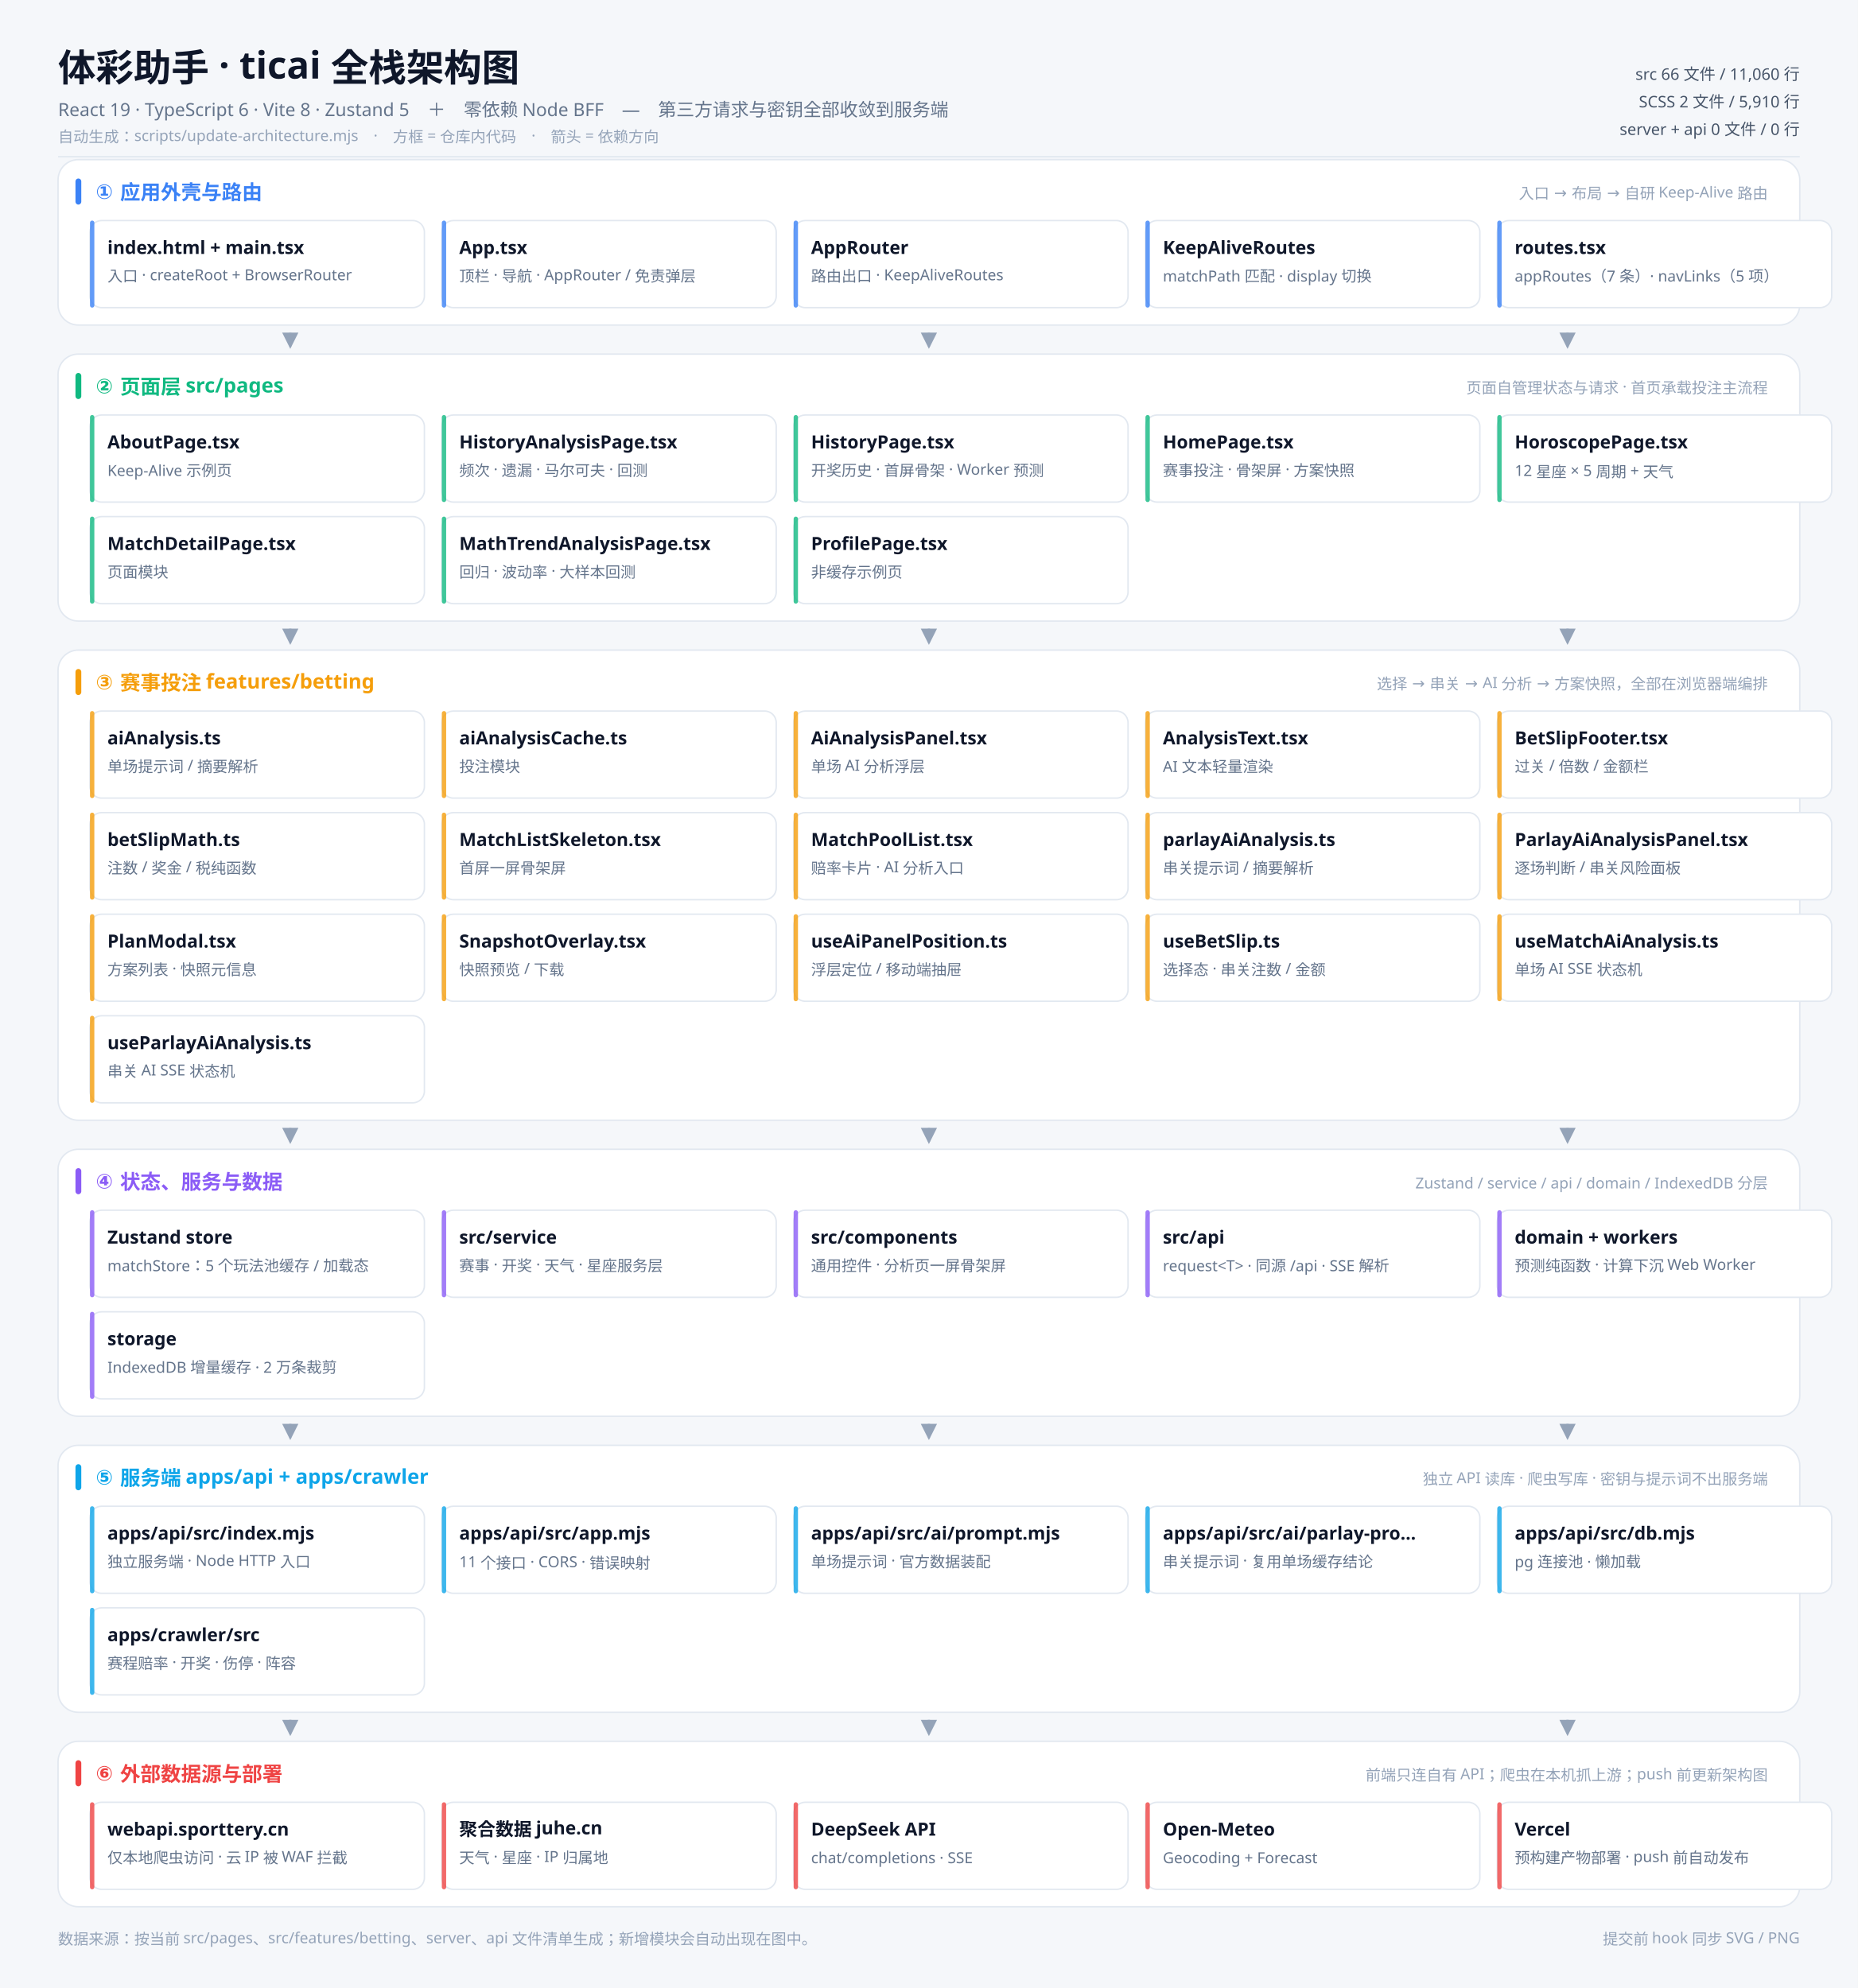
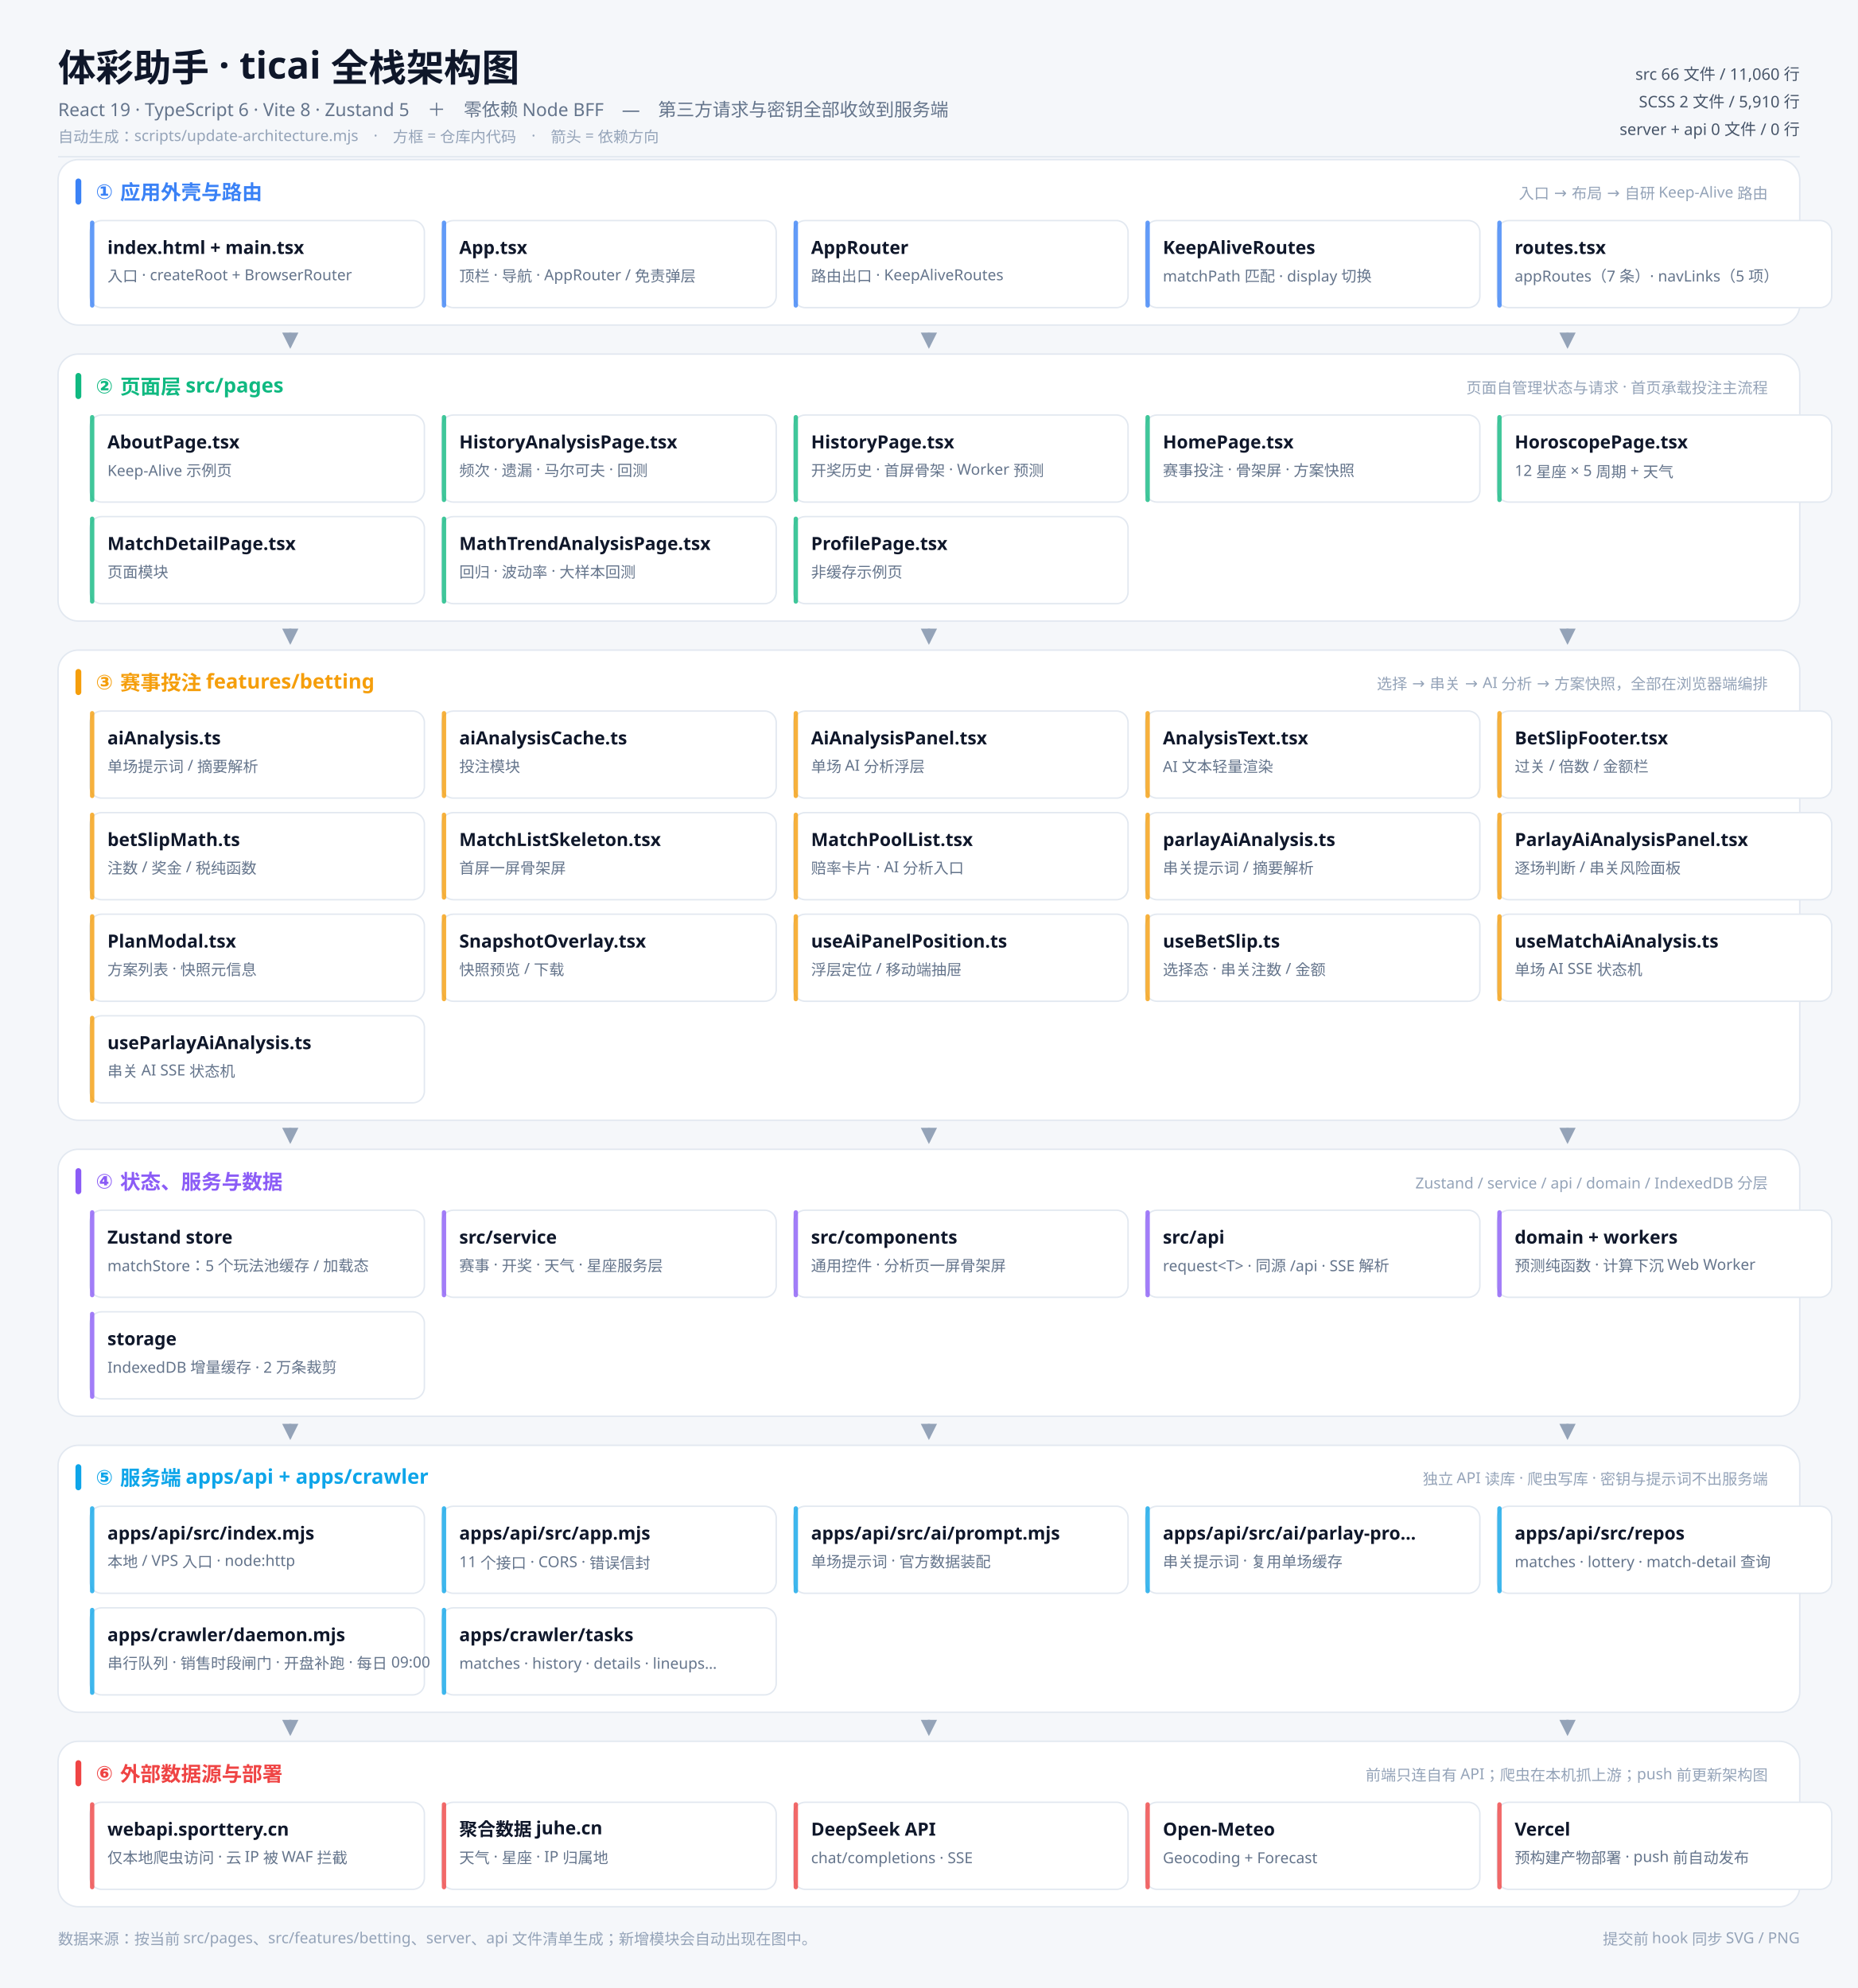
<svg xmlns="http://www.w3.org/2000/svg" viewBox="0 0 1280 1370" width="1280" height="1370" font-family="'Microsoft YaHei','PingFang SC','Noto Sans SC','Segoe UI',sans-serif">
  <defs>
    <marker id="ar" viewBox="0 0 8 8" refX="7" refY="4" markerWidth="7" markerHeight="7" orient="auto-start-reverse">
      <path d="M0 0 L8 4 L0 8 Z" fill="#94a3b8" />
    </marker>
  </defs>
  <rect width="1280" height="1370" fill="#f5f7fa" />
  <text x="40" y="56" font-size="26" font-weight="700" fill="#0f172a">体彩助手 · ticai 全栈架构图</text>
  <text x="40" y="80" font-size="12.5" fill="#64748b">React 19 · TypeScript 6 · Vite 8 · Zustand 5　＋　零依赖 Node BFF　—　第三方请求与密钥全部收敛到服务端</text>
  <text x="1240" y="55" text-anchor="end" font-size="11" fill="#475569">src 66 文件 / 11,060 行</text>
  <text x="1240" y="74" text-anchor="end" font-size="11" fill="#475569">SCSS 2 文件 / 5,910 行</text>
  <text x="1240" y="93" text-anchor="end" font-size="11" fill="#475569">server + api 0 文件 / 0 行</text>
  <text x="40" y="98" font-size="10.5" fill="#94a3b8">自动生成：scripts/update-architecture.mjs　·　方框 = 仓库内代码　·　箭头 = 依赖方向</text>
  <line x1="40" y1="108" x2="1240" y2="108" stroke="#e2e8f0" />
  <g>
    <rect x="40" y="110" width="1200" height="114" rx="14" fill="#ffffff" stroke="#e2e8f0" />
    <rect x="52" y="123" width="4" height="18" rx="2" fill="#3b82f6" />
    <text x="66" y="137" font-size="14" font-weight="700" fill="#3b82f6">① 应用外壳与路由</text>
    <text x="1218" y="137" text-anchor="end" font-size="10.5" fill="#94a3b8">入口 → 布局 → 自研 Keep-Alive 路由</text>
    <g>
      <rect x="62" y="152" width="230.4" height="60" rx="8" fill="#ffffff" stroke="#e2e8f0" />
      <rect x="62" y="152" width="3" height="60" rx="1.5" fill="#3b82f6" opacity="0.8" />
      <text x="74.0" y="175" font-size="12.5" font-weight="600" fill="#0f172a">index.html + main.tsx</text>
      <text x="74.0" y="194" font-size="10.5" fill="#64748b">入口 · createRoot + BrowserRouter</text>
    </g>
    <g>
      <rect x="304.4" y="152" width="230.4" height="60" rx="8" fill="#ffffff" stroke="#e2e8f0" />
      <rect x="304.4" y="152" width="3" height="60" rx="1.5" fill="#3b82f6" opacity="0.8" />
      <text x="316.4" y="175" font-size="12.5" font-weight="600" fill="#0f172a">App.tsx</text>
      <text x="316.4" y="194" font-size="10.5" fill="#64748b">顶栏 · 导航 · AppRouter / 免责弹层</text>
    </g>
    <g>
      <rect x="546.8" y="152" width="230.4" height="60" rx="8" fill="#ffffff" stroke="#e2e8f0" />
      <rect x="546.8" y="152" width="3" height="60" rx="1.5" fill="#3b82f6" opacity="0.8" />
      <text x="558.8" y="175" font-size="12.5" font-weight="600" fill="#0f172a">AppRouter</text>
      <text x="558.8" y="194" font-size="10.5" fill="#64748b">路由出口 · KeepAliveRoutes</text>
    </g>
    <g>
      <rect x="789.2" y="152" width="230.4" height="60" rx="8" fill="#ffffff" stroke="#e2e8f0" />
      <rect x="789.2" y="152" width="3" height="60" rx="1.5" fill="#3b82f6" opacity="0.8" />
      <text x="801.2" y="175" font-size="12.5" font-weight="600" fill="#0f172a">KeepAliveRoutes</text>
      <text x="801.2" y="194" font-size="10.5" fill="#64748b">matchPath 匹配 · display 切换</text>
    </g>
    <g>
      <rect x="1031.6" y="152" width="230.4" height="60" rx="8" fill="#ffffff" stroke="#e2e8f0" />
      <rect x="1031.6" y="152" width="3" height="60" rx="1.5" fill="#3b82f6" opacity="0.8" />
      <text x="1043.6" y="175" font-size="12.5" font-weight="600" fill="#0f172a">routes.tsx</text>
      <text x="1043.6" y="194" font-size="10.5" fill="#64748b">appRoutes（7 条）· navLinks（5 项）</text>
    </g>
  </g>
  <line x1="200" y1="229" x2="200" y2="239" stroke="#cbd5e1" stroke-width="1.6" marker-end="url(#ar)" />
  <line x1="640" y1="229" x2="640" y2="239" stroke="#cbd5e1" stroke-width="1.6" marker-end="url(#ar)" />
  <line x1="1080" y1="229" x2="1080" y2="239" stroke="#cbd5e1" stroke-width="1.6" marker-end="url(#ar)" />
  <g>
    <rect x="40" y="244" width="1200" height="184" rx="14" fill="#ffffff" stroke="#e2e8f0" />
    <rect x="52" y="257" width="4" height="18" rx="2" fill="#10b981" />
    <text x="66" y="271" font-size="14" font-weight="700" fill="#10b981">② 页面层 src/pages</text>
    <text x="1218" y="271" text-anchor="end" font-size="10.5" fill="#94a3b8">页面自管理状态与请求 · 首页承载投注主流程</text>
    <g>
      <rect x="62" y="286" width="230.4" height="60" rx="8" fill="#ffffff" stroke="#e2e8f0" />
      <rect x="62" y="286" width="3" height="60" rx="1.5" fill="#10b981" opacity="0.8" />
      <text x="74.0" y="309" font-size="12.5" font-weight="600" fill="#0f172a">AboutPage.tsx</text>
      <text x="74.0" y="328" font-size="10.5" fill="#64748b">Keep-Alive 示例页</text>
    </g>
    <g>
      <rect x="304.4" y="286" width="230.4" height="60" rx="8" fill="#ffffff" stroke="#e2e8f0" />
      <rect x="304.4" y="286" width="3" height="60" rx="1.5" fill="#10b981" opacity="0.8" />
      <text x="316.4" y="309" font-size="12.5" font-weight="600" fill="#0f172a">HistoryAnalysisPage.tsx</text>
      <text x="316.4" y="328" font-size="10.5" fill="#64748b">频次 · 遗漏 · 马尔可夫 · 回测</text>
    </g>
    <g>
      <rect x="546.8" y="286" width="230.4" height="60" rx="8" fill="#ffffff" stroke="#e2e8f0" />
      <rect x="546.8" y="286" width="3" height="60" rx="1.5" fill="#10b981" opacity="0.8" />
      <text x="558.8" y="309" font-size="12.5" font-weight="600" fill="#0f172a">HistoryPage.tsx</text>
      <text x="558.8" y="328" font-size="10.5" fill="#64748b">开奖历史 · 首屏骨架 · Worker 预测</text>
    </g>
    <g>
      <rect x="789.2" y="286" width="230.4" height="60" rx="8" fill="#ffffff" stroke="#e2e8f0" />
      <rect x="789.2" y="286" width="3" height="60" rx="1.5" fill="#10b981" opacity="0.8" />
      <text x="801.2" y="309" font-size="12.5" font-weight="600" fill="#0f172a">HomePage.tsx</text>
      <text x="801.2" y="328" font-size="10.5" fill="#64748b">赛事投注 · 骨架屏 · 方案快照</text>
    </g>
    <g>
      <rect x="1031.6" y="286" width="230.4" height="60" rx="8" fill="#ffffff" stroke="#e2e8f0" />
      <rect x="1031.6" y="286" width="3" height="60" rx="1.5" fill="#10b981" opacity="0.8" />
      <text x="1043.6" y="309" font-size="12.5" font-weight="600" fill="#0f172a">HoroscopePage.tsx</text>
      <text x="1043.6" y="328" font-size="10.5" fill="#64748b">12 星座 × 5 周期 + 天气</text>
    </g>
    <g>
      <rect x="62" y="356" width="230.4" height="60" rx="8" fill="#ffffff" stroke="#e2e8f0" />
      <rect x="62" y="356" width="3" height="60" rx="1.5" fill="#10b981" opacity="0.8" />
      <text x="74.0" y="379" font-size="12.5" font-weight="600" fill="#0f172a">MatchDetailPage.tsx</text>
      <text x="74.0" y="398" font-size="10.5" fill="#64748b">页面模块</text>
    </g>
    <g>
      <rect x="304.4" y="356" width="230.4" height="60" rx="8" fill="#ffffff" stroke="#e2e8f0" />
      <rect x="304.4" y="356" width="3" height="60" rx="1.5" fill="#10b981" opacity="0.8" />
      <text x="316.4" y="379" font-size="12.5" font-weight="600" fill="#0f172a">MathTrendAnalysisPage.tsx</text>
      <text x="316.4" y="398" font-size="10.5" fill="#64748b">回归 · 波动率 · 大样本回测</text>
    </g>
    <g>
      <rect x="546.8" y="356" width="230.4" height="60" rx="8" fill="#ffffff" stroke="#e2e8f0" />
      <rect x="546.8" y="356" width="3" height="60" rx="1.5" fill="#10b981" opacity="0.8" />
      <text x="558.8" y="379" font-size="12.5" font-weight="600" fill="#0f172a">ProfilePage.tsx</text>
      <text x="558.8" y="398" font-size="10.5" fill="#64748b">非缓存示例页</text>
    </g>
  </g>
  <line x1="200" y1="433" x2="200" y2="443" stroke="#cbd5e1" stroke-width="1.6" marker-end="url(#ar)" />
  <line x1="640" y1="433" x2="640" y2="443" stroke="#cbd5e1" stroke-width="1.6" marker-end="url(#ar)" />
  <line x1="1080" y1="433" x2="1080" y2="443" stroke="#cbd5e1" stroke-width="1.6" marker-end="url(#ar)" />
  <g>
    <rect x="40" y="448" width="1200" height="324" rx="14" fill="#ffffff" stroke="#e2e8f0" />
    <rect x="52" y="461" width="4" height="18" rx="2" fill="#f59e0b" />
    <text x="66" y="475" font-size="14" font-weight="700" fill="#f59e0b">③ 赛事投注 features/betting</text>
    <text x="1218" y="475" text-anchor="end" font-size="10.5" fill="#94a3b8">选择 → 串关 → AI 分析 → 方案快照，全部在浏览器端编排</text>
    <g>
      <rect x="62" y="490" width="230.4" height="60" rx="8" fill="#ffffff" stroke="#e2e8f0" />
      <rect x="62" y="490" width="3" height="60" rx="1.5" fill="#f59e0b" opacity="0.8" />
      <text x="74.0" y="513" font-size="12.5" font-weight="600" fill="#0f172a">aiAnalysis.ts</text>
      <text x="74.0" y="532" font-size="10.5" fill="#64748b">单场提示词 / 摘要解析</text>
    </g>
    <g>
      <rect x="304.4" y="490" width="230.4" height="60" rx="8" fill="#ffffff" stroke="#e2e8f0" />
      <rect x="304.4" y="490" width="3" height="60" rx="1.5" fill="#f59e0b" opacity="0.8" />
      <text x="316.4" y="513" font-size="12.5" font-weight="600" fill="#0f172a">aiAnalysisCache.ts</text>
      <text x="316.4" y="532" font-size="10.5" fill="#64748b">投注模块</text>
    </g>
    <g>
      <rect x="546.8" y="490" width="230.4" height="60" rx="8" fill="#ffffff" stroke="#e2e8f0" />
      <rect x="546.8" y="490" width="3" height="60" rx="1.5" fill="#f59e0b" opacity="0.8" />
      <text x="558.8" y="513" font-size="12.5" font-weight="600" fill="#0f172a">AiAnalysisPanel.tsx</text>
      <text x="558.8" y="532" font-size="10.5" fill="#64748b">单场 AI 分析浮层</text>
    </g>
    <g>
      <rect x="789.2" y="490" width="230.4" height="60" rx="8" fill="#ffffff" stroke="#e2e8f0" />
      <rect x="789.2" y="490" width="3" height="60" rx="1.5" fill="#f59e0b" opacity="0.8" />
      <text x="801.2" y="513" font-size="12.5" font-weight="600" fill="#0f172a">AnalysisText.tsx</text>
      <text x="801.2" y="532" font-size="10.5" fill="#64748b">AI 文本轻量渲染</text>
    </g>
    <g>
      <rect x="1031.6" y="490" width="230.4" height="60" rx="8" fill="#ffffff" stroke="#e2e8f0" />
      <rect x="1031.6" y="490" width="3" height="60" rx="1.5" fill="#f59e0b" opacity="0.8" />
      <text x="1043.6" y="513" font-size="12.5" font-weight="600" fill="#0f172a">BetSlipFooter.tsx</text>
      <text x="1043.6" y="532" font-size="10.5" fill="#64748b">过关 / 倍数 / 金额栏</text>
    </g>
    <g>
      <rect x="62" y="560" width="230.4" height="60" rx="8" fill="#ffffff" stroke="#e2e8f0" />
      <rect x="62" y="560" width="3" height="60" rx="1.5" fill="#f59e0b" opacity="0.8" />
      <text x="74.0" y="583" font-size="12.5" font-weight="600" fill="#0f172a">betSlipMath.ts</text>
      <text x="74.0" y="602" font-size="10.5" fill="#64748b">注数 / 奖金 / 税纯函数</text>
    </g>
    <g>
      <rect x="304.4" y="560" width="230.4" height="60" rx="8" fill="#ffffff" stroke="#e2e8f0" />
      <rect x="304.4" y="560" width="3" height="60" rx="1.5" fill="#f59e0b" opacity="0.8" />
      <text x="316.4" y="583" font-size="12.5" font-weight="600" fill="#0f172a">MatchListSkeleton.tsx</text>
      <text x="316.4" y="602" font-size="10.5" fill="#64748b">首屏一屏骨架屏</text>
    </g>
    <g>
      <rect x="546.8" y="560" width="230.4" height="60" rx="8" fill="#ffffff" stroke="#e2e8f0" />
      <rect x="546.8" y="560" width="3" height="60" rx="1.5" fill="#f59e0b" opacity="0.8" />
      <text x="558.8" y="583" font-size="12.5" font-weight="600" fill="#0f172a">MatchPoolList.tsx</text>
      <text x="558.8" y="602" font-size="10.5" fill="#64748b">赔率卡片 · AI 分析入口</text>
    </g>
    <g>
      <rect x="789.2" y="560" width="230.4" height="60" rx="8" fill="#ffffff" stroke="#e2e8f0" />
      <rect x="789.2" y="560" width="3" height="60" rx="1.5" fill="#f59e0b" opacity="0.8" />
      <text x="801.2" y="583" font-size="12.5" font-weight="600" fill="#0f172a">parlayAiAnalysis.ts</text>
      <text x="801.2" y="602" font-size="10.5" fill="#64748b">串关提示词 / 摘要解析</text>
    </g>
    <g>
      <rect x="1031.6" y="560" width="230.4" height="60" rx="8" fill="#ffffff" stroke="#e2e8f0" />
      <rect x="1031.6" y="560" width="3" height="60" rx="1.5" fill="#f59e0b" opacity="0.8" />
      <text x="1043.6" y="583" font-size="12.5" font-weight="600" fill="#0f172a">ParlayAiAnalysisPanel.tsx</text>
      <text x="1043.6" y="602" font-size="10.5" fill="#64748b">逐场判断 / 串关风险面板</text>
    </g>
    <g>
      <rect x="62" y="630" width="230.4" height="60" rx="8" fill="#ffffff" stroke="#e2e8f0" />
      <rect x="62" y="630" width="3" height="60" rx="1.5" fill="#f59e0b" opacity="0.8" />
      <text x="74.0" y="653" font-size="12.5" font-weight="600" fill="#0f172a">PlanModal.tsx</text>
      <text x="74.0" y="672" font-size="10.5" fill="#64748b">方案列表 · 快照元信息</text>
    </g>
    <g>
      <rect x="304.4" y="630" width="230.4" height="60" rx="8" fill="#ffffff" stroke="#e2e8f0" />
      <rect x="304.4" y="630" width="3" height="60" rx="1.5" fill="#f59e0b" opacity="0.8" />
      <text x="316.4" y="653" font-size="12.5" font-weight="600" fill="#0f172a">SnapshotOverlay.tsx</text>
      <text x="316.4" y="672" font-size="10.5" fill="#64748b">快照预览 / 下载</text>
    </g>
    <g>
      <rect x="546.8" y="630" width="230.4" height="60" rx="8" fill="#ffffff" stroke="#e2e8f0" />
      <rect x="546.8" y="630" width="3" height="60" rx="1.5" fill="#f59e0b" opacity="0.8" />
      <text x="558.8" y="653" font-size="12.5" font-weight="600" fill="#0f172a">useAiPanelPosition.ts</text>
      <text x="558.8" y="672" font-size="10.5" fill="#64748b">浮层定位 / 移动端抽屉</text>
    </g>
    <g>
      <rect x="789.2" y="630" width="230.4" height="60" rx="8" fill="#ffffff" stroke="#e2e8f0" />
      <rect x="789.2" y="630" width="3" height="60" rx="1.5" fill="#f59e0b" opacity="0.8" />
      <text x="801.2" y="653" font-size="12.5" font-weight="600" fill="#0f172a">useBetSlip.ts</text>
      <text x="801.2" y="672" font-size="10.5" fill="#64748b">选择态 · 串关注数 / 金额</text>
    </g>
    <g>
      <rect x="1031.6" y="630" width="230.4" height="60" rx="8" fill="#ffffff" stroke="#e2e8f0" />
      <rect x="1031.6" y="630" width="3" height="60" rx="1.5" fill="#f59e0b" opacity="0.8" />
      <text x="1043.6" y="653" font-size="12.5" font-weight="600" fill="#0f172a">useMatchAiAnalysis.ts</text>
      <text x="1043.6" y="672" font-size="10.5" fill="#64748b">单场 AI SSE 状态机</text>
    </g>
    <g>
      <rect x="62" y="700" width="230.4" height="60" rx="8" fill="#ffffff" stroke="#e2e8f0" />
      <rect x="62" y="700" width="3" height="60" rx="1.5" fill="#f59e0b" opacity="0.8" />
      <text x="74.0" y="723" font-size="12.5" font-weight="600" fill="#0f172a">useParlayAiAnalysis.ts</text>
      <text x="74.0" y="742" font-size="10.5" fill="#64748b">串关 AI SSE 状态机</text>
    </g>
  </g>
  <line x1="200" y1="777" x2="200" y2="787" stroke="#cbd5e1" stroke-width="1.6" marker-end="url(#ar)" />
  <line x1="640" y1="777" x2="640" y2="787" stroke="#cbd5e1" stroke-width="1.6" marker-end="url(#ar)" />
  <line x1="1080" y1="777" x2="1080" y2="787" stroke="#cbd5e1" stroke-width="1.6" marker-end="url(#ar)" />
  <g>
    <rect x="40" y="792" width="1200" height="184" rx="14" fill="#ffffff" stroke="#e2e8f0" />
    <rect x="52" y="805" width="4" height="18" rx="2" fill="#8b5cf6" />
    <text x="66" y="819" font-size="14" font-weight="700" fill="#8b5cf6">④ 状态、服务与数据</text>
    <text x="1218" y="819" text-anchor="end" font-size="10.5" fill="#94a3b8">Zustand / service / api / domain / IndexedDB 分层</text>
    <g>
      <rect x="62" y="834" width="230.4" height="60" rx="8" fill="#ffffff" stroke="#e2e8f0" />
      <rect x="62" y="834" width="3" height="60" rx="1.5" fill="#8b5cf6" opacity="0.8" />
      <text x="74.0" y="857" font-size="12.5" font-weight="600" fill="#0f172a">Zustand store</text>
      <text x="74.0" y="876" font-size="10.5" fill="#64748b">matchStore：5 个玩法池缓存 / 加载态</text>
    </g>
    <g>
      <rect x="304.4" y="834" width="230.4" height="60" rx="8" fill="#ffffff" stroke="#e2e8f0" />
      <rect x="304.4" y="834" width="3" height="60" rx="1.5" fill="#8b5cf6" opacity="0.8" />
      <text x="316.4" y="857" font-size="12.5" font-weight="600" fill="#0f172a">src/service</text>
      <text x="316.4" y="876" font-size="10.5" fill="#64748b">赛事 · 开奖 · 天气 · 星座服务层</text>
    </g>
    <g>
      <rect x="546.8" y="834" width="230.4" height="60" rx="8" fill="#ffffff" stroke="#e2e8f0" />
      <rect x="546.8" y="834" width="3" height="60" rx="1.5" fill="#8b5cf6" opacity="0.8" />
      <text x="558.8" y="857" font-size="12.5" font-weight="600" fill="#0f172a">src/components</text>
      <text x="558.8" y="876" font-size="10.5" fill="#64748b">通用控件 · 分析页一屏骨架屏</text>
    </g>
    <g>
      <rect x="789.2" y="834" width="230.4" height="60" rx="8" fill="#ffffff" stroke="#e2e8f0" />
      <rect x="789.2" y="834" width="3" height="60" rx="1.5" fill="#8b5cf6" opacity="0.8" />
      <text x="801.2" y="857" font-size="12.5" font-weight="600" fill="#0f172a">src/api</text>
      <text x="801.2" y="876" font-size="10.5" fill="#64748b">request&lt;T&gt; · 同源 /api · SSE 解析</text>
    </g>
    <g>
      <rect x="1031.6" y="834" width="230.4" height="60" rx="8" fill="#ffffff" stroke="#e2e8f0" />
      <rect x="1031.6" y="834" width="3" height="60" rx="1.5" fill="#8b5cf6" opacity="0.8" />
      <text x="1043.6" y="857" font-size="12.5" font-weight="600" fill="#0f172a">domain + workers</text>
      <text x="1043.6" y="876" font-size="10.5" fill="#64748b">预测纯函数 · 计算下沉 Web Worker</text>
    </g>
    <g>
      <rect x="62" y="904" width="230.4" height="60" rx="8" fill="#ffffff" stroke="#e2e8f0" />
      <rect x="62" y="904" width="3" height="60" rx="1.5" fill="#8b5cf6" opacity="0.8" />
      <text x="74.0" y="927" font-size="12.5" font-weight="600" fill="#0f172a">storage</text>
      <text x="74.0" y="946" font-size="10.5" fill="#64748b">IndexedDB 增量缓存 · 2 万条裁剪</text>
    </g>
  </g>
  <line x1="200" y1="981" x2="200" y2="991" stroke="#cbd5e1" stroke-width="1.6" marker-end="url(#ar)" />
  <line x1="640" y1="981" x2="640" y2="991" stroke="#cbd5e1" stroke-width="1.6" marker-end="url(#ar)" />
  <line x1="1080" y1="981" x2="1080" y2="991" stroke="#cbd5e1" stroke-width="1.6" marker-end="url(#ar)" />
  <g>
    <rect x="40" y="996" width="1200" height="184" rx="14" fill="#ffffff" stroke="#e2e8f0" />
    <rect x="52" y="1009" width="4" height="18" rx="2" fill="#0ea5e9" />
    <text x="66" y="1023" font-size="14" font-weight="700" fill="#0ea5e9">⑤ 服务端 apps/api + apps/crawler</text>
    <text x="1218" y="1023" text-anchor="end" font-size="10.5" fill="#94a3b8">独立 API 读库 · 爬虫写库 · 密钥与提示词不出服务端</text>
    <g>
      <rect x="62" y="1038" width="230.4" height="60" rx="8" fill="#ffffff" stroke="#e2e8f0" />
      <rect x="62" y="1038" width="3" height="60" rx="1.5" fill="#0ea5e9" opacity="0.8" />
      <text x="74.0" y="1061" font-size="12.5" font-weight="600" fill="#0f172a">apps/api/src/index.mjs</text>
-       <text x="74.0" y="1080" font-size="10.5" fill="#64748b">独立服务端 · Node HTTP 入口</text>
+       <text x="74.0" y="1080" font-size="10.5" fill="#64748b">本地 / VPS 入口 · node:http</text>
    </g>
    <g>
      <rect x="304.4" y="1038" width="230.4" height="60" rx="8" fill="#ffffff" stroke="#e2e8f0" />
      <rect x="304.4" y="1038" width="3" height="60" rx="1.5" fill="#0ea5e9" opacity="0.8" />
      <text x="316.4" y="1061" font-size="12.5" font-weight="600" fill="#0f172a">apps/api/src/app.mjs</text>
-       <text x="316.4" y="1080" font-size="10.5" fill="#64748b">11 个接口 · CORS · 错误映射</text>
+       <text x="316.4" y="1080" font-size="10.5" fill="#64748b">11 个接口 · CORS · 错误信封</text>
    </g>
    <g>
      <rect x="546.8" y="1038" width="230.4" height="60" rx="8" fill="#ffffff" stroke="#e2e8f0" />
      <rect x="546.8" y="1038" width="3" height="60" rx="1.5" fill="#0ea5e9" opacity="0.8" />
      <text x="558.8" y="1061" font-size="12.5" font-weight="600" fill="#0f172a">apps/api/src/ai/prompt.mjs</text>
      <text x="558.8" y="1080" font-size="10.5" fill="#64748b">单场提示词 · 官方数据装配</text>
    </g>
    <g>
      <rect x="789.2" y="1038" width="230.4" height="60" rx="8" fill="#ffffff" stroke="#e2e8f0" />
      <rect x="789.2" y="1038" width="3" height="60" rx="1.5" fill="#0ea5e9" opacity="0.8" />
      <text x="801.2" y="1061" font-size="12.5" font-weight="600" fill="#0f172a">apps/api/src/ai/parlay-pro…</text>
-       <text x="801.2" y="1080" font-size="10.5" fill="#64748b">串关提示词 · 复用单场缓存结论</text>
+       <text x="801.2" y="1080" font-size="10.5" fill="#64748b">串关提示词 · 复用单场缓存</text>
    </g>
    <g>
      <rect x="1031.6" y="1038" width="230.4" height="60" rx="8" fill="#ffffff" stroke="#e2e8f0" />
      <rect x="1031.6" y="1038" width="3" height="60" rx="1.5" fill="#0ea5e9" opacity="0.8" />
-       <text x="1043.6" y="1061" font-size="12.5" font-weight="600" fill="#0f172a">apps/api/src/db.mjs</text>
-       <text x="1043.6" y="1080" font-size="10.5" fill="#64748b">pg 连接池 · 懒加载</text>
+       <text x="1043.6" y="1061" font-size="12.5" font-weight="600" fill="#0f172a">apps/api/src/repos</text>
+       <text x="1043.6" y="1080" font-size="10.5" fill="#64748b">matches · lottery · match-detail 查询</text>
    </g>
    <g>
      <rect x="62" y="1108" width="230.4" height="60" rx="8" fill="#ffffff" stroke="#e2e8f0" />
      <rect x="62" y="1108" width="3" height="60" rx="1.5" fill="#0ea5e9" opacity="0.8" />
-       <text x="74.0" y="1131" font-size="12.5" font-weight="600" fill="#0f172a">apps/crawler/src</text>
-       <text x="74.0" y="1150" font-size="10.5" fill="#64748b">赛程赔率 · 开奖 · 伤停 · 阵容</text>
+       <text x="74.0" y="1131" font-size="12.5" font-weight="600" fill="#0f172a">apps/crawler/daemon.mjs</text>
+       <text x="74.0" y="1150" font-size="10.5" fill="#64748b">串行队列 · 销售时段闸门 · 开盘补跑 · 每日 09:00</text>
+     </g>
+     <g>
+       <rect x="304.4" y="1108" width="230.4" height="60" rx="8" fill="#ffffff" stroke="#e2e8f0" />
+       <rect x="304.4" y="1108" width="3" height="60" rx="1.5" fill="#0ea5e9" opacity="0.8" />
+       <text x="316.4" y="1131" font-size="12.5" font-weight="600" fill="#0f172a">apps/crawler/tasks</text>
+       <text x="316.4" y="1150" font-size="10.5" fill="#64748b">matches · history · details · lineups…</text>
    </g>
  </g>
  <line x1="200" y1="1185" x2="200" y2="1195" stroke="#cbd5e1" stroke-width="1.6" marker-end="url(#ar)" />
  <line x1="640" y1="1185" x2="640" y2="1195" stroke="#cbd5e1" stroke-width="1.6" marker-end="url(#ar)" />
  <line x1="1080" y1="1185" x2="1080" y2="1195" stroke="#cbd5e1" stroke-width="1.6" marker-end="url(#ar)" />
  <g>
    <rect x="40" y="1200" width="1200" height="114" rx="14" fill="#ffffff" stroke="#e2e8f0" />
    <rect x="52" y="1213" width="4" height="18" rx="2" fill="#ef4444" />
    <text x="66" y="1227" font-size="14" font-weight="700" fill="#ef4444">⑥ 外部数据源与部署</text>
    <text x="1218" y="1227" text-anchor="end" font-size="10.5" fill="#94a3b8">前端只连自有 API；爬虫在本机抓上游；push 前更新架构图</text>
    <g>
      <rect x="62" y="1242" width="230.4" height="60" rx="8" fill="#ffffff" stroke="#e2e8f0" />
      <rect x="62" y="1242" width="3" height="60" rx="1.5" fill="#ef4444" opacity="0.8" />
      <text x="74.0" y="1265" font-size="12.5" font-weight="600" fill="#0f172a">webapi.sporttery.cn</text>
      <text x="74.0" y="1284" font-size="10.5" fill="#64748b">仅本地爬虫访问 · 云 IP 被 WAF 拦截</text>
    </g>
    <g>
      <rect x="304.4" y="1242" width="230.4" height="60" rx="8" fill="#ffffff" stroke="#e2e8f0" />
      <rect x="304.4" y="1242" width="3" height="60" rx="1.5" fill="#ef4444" opacity="0.8" />
      <text x="316.4" y="1265" font-size="12.5" font-weight="600" fill="#0f172a">聚合数据 juhe.cn</text>
      <text x="316.4" y="1284" font-size="10.5" fill="#64748b">天气 · 星座 · IP 归属地</text>
    </g>
    <g>
      <rect x="546.8" y="1242" width="230.4" height="60" rx="8" fill="#ffffff" stroke="#e2e8f0" />
      <rect x="546.8" y="1242" width="3" height="60" rx="1.5" fill="#ef4444" opacity="0.8" />
      <text x="558.8" y="1265" font-size="12.5" font-weight="600" fill="#0f172a">DeepSeek API</text>
      <text x="558.8" y="1284" font-size="10.5" fill="#64748b">chat/completions · SSE</text>
    </g>
    <g>
      <rect x="789.2" y="1242" width="230.4" height="60" rx="8" fill="#ffffff" stroke="#e2e8f0" />
      <rect x="789.2" y="1242" width="3" height="60" rx="1.5" fill="#ef4444" opacity="0.8" />
      <text x="801.2" y="1265" font-size="12.5" font-weight="600" fill="#0f172a">Open-Meteo</text>
      <text x="801.2" y="1284" font-size="10.5" fill="#64748b">Geocoding + Forecast</text>
    </g>
    <g>
      <rect x="1031.6" y="1242" width="230.4" height="60" rx="8" fill="#ffffff" stroke="#e2e8f0" />
      <rect x="1031.6" y="1242" width="3" height="60" rx="1.5" fill="#ef4444" opacity="0.8" />
      <text x="1043.6" y="1265" font-size="12.5" font-weight="600" fill="#0f172a">Vercel</text>
      <text x="1043.6" y="1284" font-size="10.5" fill="#64748b">预构建产物部署 · push 前自动发布</text>
    </g>
  </g>
  <text x="40" y="1340" font-size="10.5" fill="#94a3b8">数据来源：按当前 src/pages、src/features/betting、server、api 文件清单生成；新增模块会自动出现在图中。</text>
  <text x="1240" y="1340" text-anchor="end" font-size="10.5" fill="#94a3b8">提交前 hook 同步 SVG / PNG</text>
</svg>
